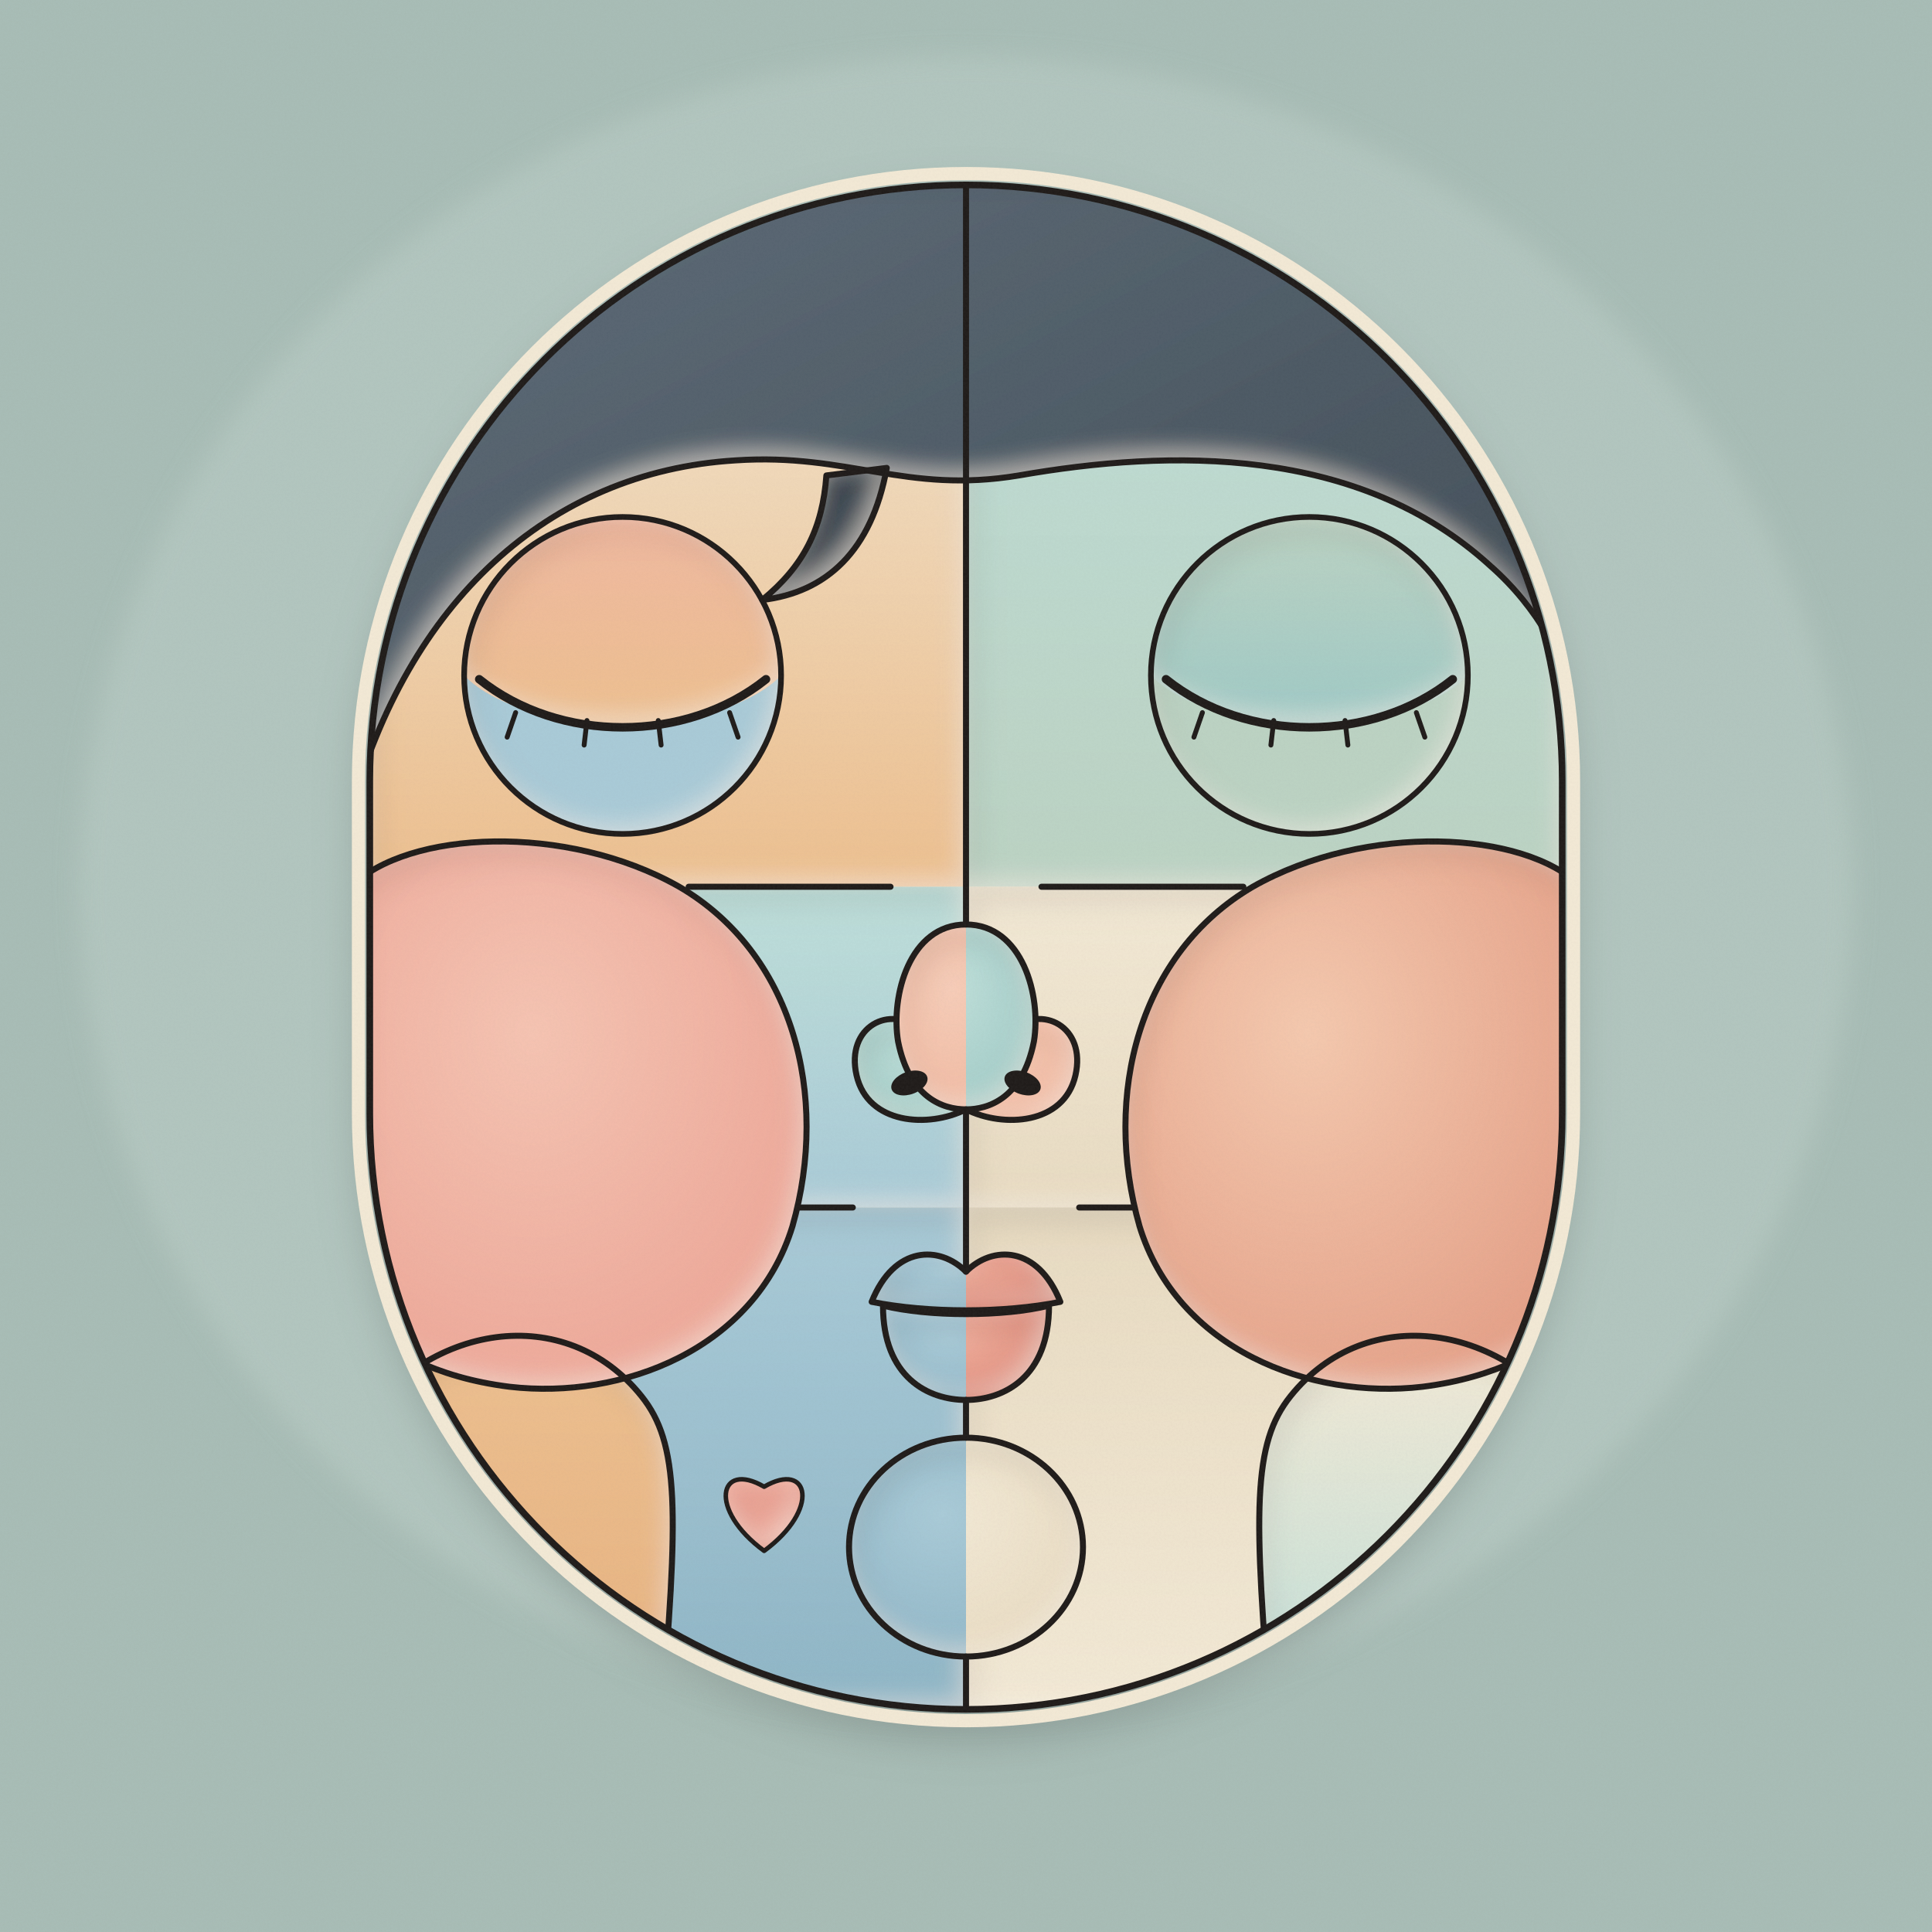
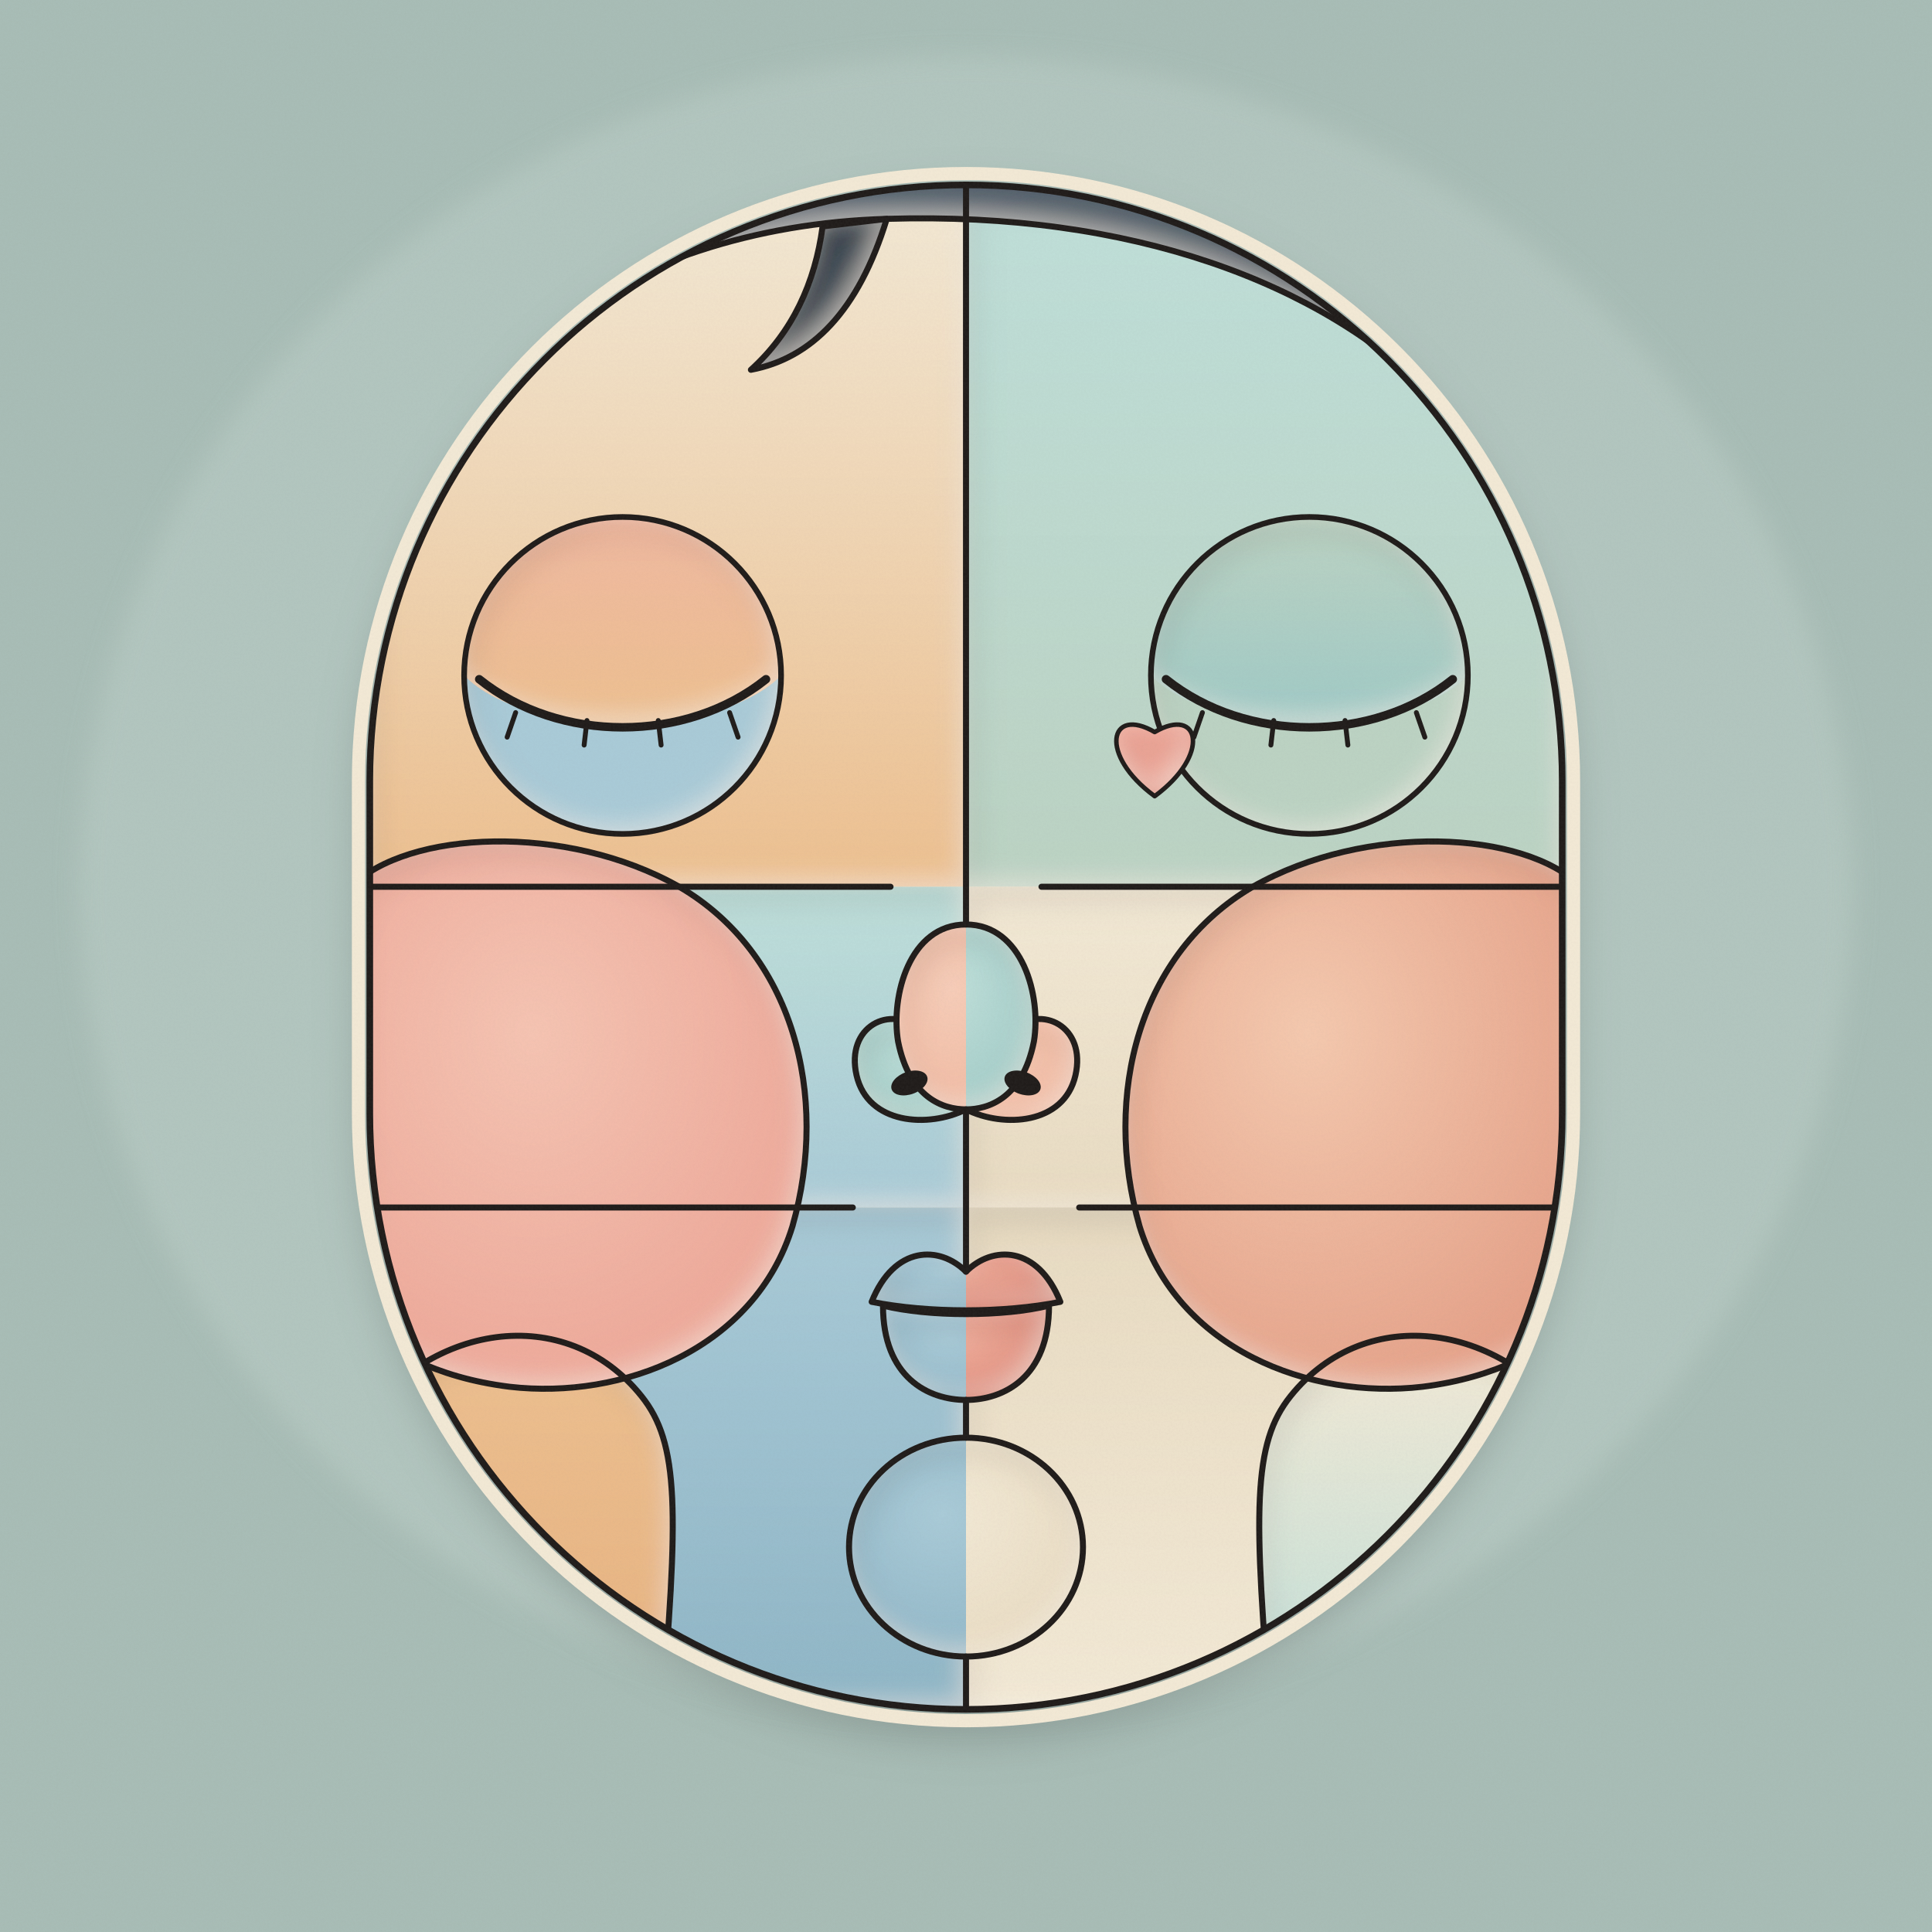
<svg xmlns="http://www.w3.org/2000/svg" width="1024" height="1024" viewBox="0 0 1024 1024">
  <defs>
    <filter id="inner" x="-10%" y="-10%" width="120%" height="120%">
      <feFlood flood-color="#3a2a20" flood-opacity="0.22" />
      <feComposite in2="SourceAlpha" operator="out" />
      <feGaussianBlur stdDeviation="9" />
      <feOffset dx="3" dy="7" result="sh" />
      <feComposite in="sh" in2="SourceAlpha" operator="in" result="ish" />
      <feFlood flood-color="#fffaf0" flood-opacity="0.45" />
      <feComposite in2="SourceAlpha" operator="out" />
      <feGaussianBlur stdDeviation="6" />
      <feOffset dx="-3" dy="-4" result="hl" />
      <feComposite in="hl" in2="SourceAlpha" operator="in" result="ihl" />
      <feMerge>
        <feMergeNode in="SourceGraphic" />
        <feMergeNode in="ish" />
        <feMergeNode in="ihl" />
      </feMerge>
    </filter>
    <filter id="drop" x="-10%" y="-10%" width="120%" height="120%">
      <feGaussianBlur in="SourceAlpha" stdDeviation="14" />
      <feOffset dy="10" />
      <feComponentTransfer>
        <feFuncA type="linear" slope="0.25" />
      </feComponentTransfer>
      <feMerge>
        <feMergeNode />
        <feMergeNode in="SourceGraphic" />
      </feMerge>
    </filter>
    <filter id="grain" x="0" y="0" width="100%" height="100%">
      <feTurbulence type="fractalNoise" baseFrequency="0.85" numOctaves="2" seed="21" />
      <feColorMatrix type="matrix" values="0 0 0 0 0.3  0 0 0 0 0.3  0 0 0 0 0.3  0 0 0 0.07 0" />
    </filter>
    <filter id="blur6">
      <feGaussianBlur stdDeviation="6" />
    </filter>
    <linearGradient id="gForeL" x1="0" y1="0" x2="0" y2="1">
      <stop offset="0" stop-color="#f4ead6" />
      <stop offset="1" stop-color="#eec08f" />
    </linearGradient>
    <linearGradient id="gForeR" x1="0" y1="0" x2="0" y2="1">
      <stop offset="0" stop-color="#bfe0da" />
      <stop offset="1" stop-color="#bcd3c3" />
    </linearGradient>
    <linearGradient id="gHair" x1="0" y1="0" x2="1" y2="1">
      <stop offset="0" stop-color="#5d6c78" />
      <stop offset="1" stop-color="#3e4953" />
    </linearGradient>
    <linearGradient id="gLidL" x1="0" y1="0" x2="0" y2="1">
      <stop offset="0" stop-color="#f2b9a0" />
      <stop offset="1" stop-color="#eec08f" />
    </linearGradient>
    <linearGradient id="gLidR" x1="0" y1="0" x2="0" y2="1">
      <stop offset="0" stop-color="#bcd3c3" />
      <stop offset="1" stop-color="#9fcac6" />
    </linearGradient>
    <radialGradient id="gCheekL" cx="0.4" cy="0.35" r="0.75">
      <stop offset="0" stop-color="#f7c4b2" />
      <stop offset="1" stop-color="#eea596" />
    </radialGradient>
    <radialGradient id="gCheekR" cx="0.4" cy="0.35" r="0.75">
      <stop offset="0" stop-color="#f6c9ae" />
      <stop offset="1" stop-color="#e59f86" />
    </radialGradient>
    <linearGradient id="gMidL" x1="0" y1="0" x2="0" y2="1">
      <stop offset="0" stop-color="#bfe0da" />
      <stop offset="1" stop-color="#a9cbd8" />
    </linearGradient>
    <linearGradient id="gMidR" x1="0" y1="0" x2="0" y2="1">
      <stop offset="0" stop-color="#f4ead6" />
      <stop offset="1" stop-color="#e9dcc2" />
    </linearGradient>
    <linearGradient id="gLowL" x1="0" y1="0" x2="0" y2="1">
      <stop offset="0" stop-color="#eec08f" />
      <stop offset="1" stop-color="#e8b27f" />
    </linearGradient>
    <linearGradient id="gLowR" x1="0" y1="0" x2="0" y2="1">
      <stop offset="0" stop-color="#f4ead6" />
      <stop offset="1" stop-color="#bfe0da" />
    </linearGradient>
    <linearGradient id="gJawL" x1="0" y1="0" x2="0" y2="1">
      <stop offset="0" stop-color="#a9cbd8" />
      <stop offset="1" stop-color="#8fb6c7" />
    </linearGradient>
    <linearGradient id="gJawR" x1="0" y1="0" x2="0" y2="1">
      <stop offset="0" stop-color="#e9dcc2" />
      <stop offset="1" stop-color="#f4ead6" />
    </linearGradient>
    <radialGradient id="gNoseL" cx="0.4" cy="0.35" r="0.75">
      <stop offset="0" stop-color="#bfe0da" />
      <stop offset="1" stop-color="#9fcac6" />
    </radialGradient>
    <radialGradient id="gNoseR" cx="0.4" cy="0.35" r="0.75">
      <stop offset="0" stop-color="#f8cdb8" />
      <stop offset="1" stop-color="#f2b9a0" />
    </radialGradient>
    <radialGradient id="gLipL" cx="0.4" cy="0.35" r="0.75">
      <stop offset="0" stop-color="#a9cbd8" />
      <stop offset="1" stop-color="#8fb6c7" />
    </radialGradient>
    <radialGradient id="gLipR" cx="0.4" cy="0.35" r="0.75">
      <stop offset="0" stop-color="#f3b09d" />
      <stop offset="1" stop-color="#dc8676" />
    </radialGradient>
    <radialGradient id="gChinL" cx="0.4" cy="0.35" r="0.75">
      <stop offset="0" stop-color="#a9cbd8" />
      <stop offset="1" stop-color="#8fb6c7" />
    </radialGradient>
    <radialGradient id="gChinR" cx="0.4" cy="0.35" r="0.75">
      <stop offset="0" stop-color="#f4ead6" />
      <stop offset="1" stop-color="#e9dcc2" />
    </radialGradient>
    <clipPath id="face">
      <rect x="196" y="98" width="632" height="808" rx="316" ry="316" />
    </clipPath>
    <clipPath id="left">
      <rect x="196" y="98" width="316" height="808" />
    </clipPath>
    <clipPath id="right">
      <rect x="512" y="98" width="316" height="808" />
    </clipPath>
  </defs>
  <rect width="1024" height="1024" fill="#a8bdb6" />
  <ellipse cx="512" cy="470" rx="470" ry="440" fill="#b9ccc5" opacity="0.6" filter="url(#blur6)" />
  <rect x="196" y="98" width="632" height="808" rx="316" ry="316" fill="#f4ead6" filter="url(#drop)" />
  <path d="M196,98 H512 V470 H196 Z" fill="url(#gForeL)" filter="url(#inner)" clip-path="url(#face)" />
  <path d="M512,98 H828 V470 H512 Z" fill="url(#gForeR)" filter="url(#inner)" clip-path="url(#face)" />
-   <path d="M186,430 C216,320 290,250 390,244 C450,240 480,262 540,252 C620,238 720,236 790,300 C815,322 830,350 838,380     L838,88 L186,88 Z" fill="url(#gHair)" filter="url(#inner)" clip-path="url(#face)" />
-   <path d="M470,248 C462,292 438,314 404,318 C426,300 436,280 438,252 Z" fill="#3e4953" filter="url(#inner)" clip-path="url(#face)" />
+   <path d="M186,330 C216,200 330,120 470,116 C600,112 700,150 760,210 C790,240 812,275 838,300     L838,88 L186,88 Z" fill="url(#gHair)" filter="url(#inner)" clip-path="url(#face)" />
+   <path d="M470,116 C455,165 430,190 398,196 C420,176 432,150 436,120 Z" fill="#3e4953" filter="url(#inner)" clip-path="url(#face)" />
  <path d="M196,470 H512 V640 H196 Z" fill="url(#gMidL)" filter="url(#inner)" clip-path="url(#face)" />
  <path d="M512,470 H828 V640 H512 Z" fill="url(#gMidR)" filter="url(#inner)" clip-path="url(#face)" />
  <path d="M186,470 C216,440 300,436 360,470 C420,505 440,580 420,650 C400,715 330,742 270,735 C230,730 206,715 186,700 Z" fill="url(#gCheekL)" filter="url(#inner)" clip-path="url(#face)" />
  <path d="M838,470 C808,440 724,436 664,470 C604,505 584,580 604,650 C624,715 694,742 754,735 C794,730 818,715 838,700 Z" fill="url(#gCheekR)" filter="url(#inner)" clip-path="url(#face)" />
  <path d="M246,358 A84,84 0 1 1 414,358 A84,84 0 1 1 246,358 Z" fill="#a9cbd8" filter="url(#inner)" clip-path="url(#face)" />
  <path d="M246,358 A84,84 0 0 1 414,358 C380.4,392 279.6,392 246,358 Z" fill="url(#gLidL)" filter="url(#inner)" clip-path="url(#face)" />
  <path d="M246,358 A84,84 0 1 1 414,358 A84,84 0 1 1 246,358 Z" fill="none" stroke="#1e1a18" stroke-width="3" stroke-linecap="round" stroke-linejoin="round" clip-path="url(#face)" />
  <path d="M254,360 C296.4,394 363.6,394 406,360" fill="none" stroke="#1e1a18" stroke-width="4.5" stroke-linecap="round" stroke-linejoin="round" clip-path="url(#face)" />
  <path d="M273.3,377.7 L268.8,390.7" fill="none" stroke="#1e1a18" stroke-width="2.6" stroke-linecap="round" stroke-linejoin="round" clip-path="url(#face)" />
  <path d="M311.1,381.9 L309.6,394.9" fill="none" stroke="#1e1a18" stroke-width="2.6" stroke-linecap="round" stroke-linejoin="round" clip-path="url(#face)" />
  <path d="M348.9,381.9 L350.4,394.9" fill="none" stroke="#1e1a18" stroke-width="2.6" stroke-linecap="round" stroke-linejoin="round" clip-path="url(#face)" />
  <path d="M386.7,377.7 L391.2,390.7" fill="none" stroke="#1e1a18" stroke-width="2.6" stroke-linecap="round" stroke-linejoin="round" clip-path="url(#face)" />
  <path d="M610,358 A84,84 0 1 1 778,358 A84,84 0 1 1 610,358 Z" fill="#bcd3c3" filter="url(#inner)" clip-path="url(#face)" />
  <path d="M610,358 A84,84 0 0 1 778,358 C744.4,392 643.6,392 610,358 Z" fill="url(#gLidR)" filter="url(#inner)" clip-path="url(#face)" />
  <path d="M610,358 A84,84 0 1 1 778,358 A84,84 0 1 1 610,358 Z" fill="none" stroke="#1e1a18" stroke-width="3" stroke-linecap="round" stroke-linejoin="round" clip-path="url(#face)" />
  <path d="M618,360 C660.4,394 727.6,394 770,360" fill="none" stroke="#1e1a18" stroke-width="4.5" stroke-linecap="round" stroke-linejoin="round" clip-path="url(#face)" />
  <path d="M637.3,377.7 L632.8,390.7" fill="none" stroke="#1e1a18" stroke-width="2.6" stroke-linecap="round" stroke-linejoin="round" clip-path="url(#face)" />
  <path d="M675.1,381.9 L673.6,394.9" fill="none" stroke="#1e1a18" stroke-width="2.6" stroke-linecap="round" stroke-linejoin="round" clip-path="url(#face)" />
  <path d="M712.9,381.9 L714.4,394.9" fill="none" stroke="#1e1a18" stroke-width="2.6" stroke-linecap="round" stroke-linejoin="round" clip-path="url(#face)" />
  <path d="M750.7,377.7 L755.2,390.7" fill="none" stroke="#1e1a18" stroke-width="2.6" stroke-linecap="round" stroke-linejoin="round" clip-path="url(#face)" />
  <path d="M196,640 H512 V906 H196 Z" fill="url(#gJawL)" filter="url(#inner)" clip-path="url(#face)" />
  <path d="M512,640 H828 V906 H512 Z" fill="url(#gJawR)" filter="url(#inner)" clip-path="url(#face)" />
  <path d="M186,760 C226,700 300,690 340,740 C360,765 360,800 350,916 L186,916 Z" fill="url(#gLowL)" filter="url(#inner)" clip-path="url(#face)" />
  <path d="M838,760 C798,700 724,690 684,740 C664,765 664,800 674,916 L838,916 Z" fill="url(#gLowR)" filter="url(#inner)" clip-path="url(#face)" />
  <path d="M186,470 C216,440 300,436 360,470 C420,505 440,580 420,650 C400,715 330,742 270,735 C230,730 206,715 186,700 Z" fill="url(#gCheekL)" filter="url(#inner)" clip-path="url(#face)" />
  <path d="M838,470 C808,440 724,436 664,470 C604,505 584,580 604,650 C624,715 694,742 754,735 C794,730 818,715 838,700 Z" fill="url(#gCheekR)" filter="url(#inner)" clip-path="url(#face)" />
  <path d="M454,570 C448,544 472,532 488,546 L536,546 C552,532 576,544 570,570 C564,596 532,598 512,588 C492,598 460,596 454,570 Z" fill="url(#gNoseL)" filter="url(#inner)" clip-path="url(#left)" />
  <path d="M454,570 C448,544 472,532 488,546 L536,546 C552,532 576,544 570,570 C564,596 532,598 512,588 C492,598 460,596 454,570 Z" fill="url(#gNoseR)" filter="url(#inner)" clip-path="url(#right)" />
  <path d="M454,570 C448,544 472,532 488,546 L536,546 C552,532 576,544 570,570 C564,596 532,598 512,588 C492,598 460,596 454,570 Z" fill="none" stroke="#1e1a18" stroke-width="3.2" stroke-linecap="round" stroke-linejoin="round" clip-path="url(#face)" />
  <path d="M512,490 C542,490 552,528 548,552 C542,582 524,588 512,588 C500,588 482,582 476,552 C472,528 482,490 512,490 Z" fill="url(#gNoseR)" filter="url(#inner)" clip-path="url(#left)" />
  <path d="M512,490 C542,490 552,528 548,552 C542,582 524,588 512,588 C500,588 482,582 476,552 C472,528 482,490 512,490 Z" fill="url(#gNoseL)" filter="url(#inner)" clip-path="url(#right)" />
  <path d="M512,490 C542,490 552,528 548,552 C542,582 524,588 512,588 C500,588 482,582 476,552 C472,528 482,490 512,490 Z" fill="none" stroke="#1e1a18" stroke-width="3.2" stroke-linecap="round" stroke-linejoin="round" clip-path="url(#face)" />
  <ellipse cx="482" cy="574" rx="10" ry="6" fill="#1e1a18" transform="rotate(-20 482 574)" />
  <ellipse cx="542" cy="574" rx="10" ry="6" fill="#1e1a18" transform="rotate(20 542 574)" />
  <path d="M462,690 C474,660 498,660 512,674 C526,660 550,660 562,690 C532,696 492,696 462,690 Z" fill="url(#gLipL)" filter="url(#inner)" clip-path="url(#left)" />
  <path d="M462,690 C474,660 498,660 512,674 C526,660 550,660 562,690 C532,696 492,696 462,690 Z" fill="url(#gLipR)" filter="url(#inner)" clip-path="url(#right)" />
  <path d="M468,692 C492,698 532,698 556,692 C556,730 532,742 512,742 C492,742 468,730 468,692 Z" fill="url(#gLipL)" filter="url(#inner)" clip-path="url(#left)" />
  <path d="M468,692 C492,698 532,698 556,692 C556,730 532,742 512,742 C492,742 468,730 468,692 Z" fill="url(#gLipR)" filter="url(#inner)" clip-path="url(#right)" />
  <path d="M462,690 C474,660 498,660 512,674 C526,660 550,660 562,690 C532,696 492,696 462,690 Z" fill="none" stroke="#1e1a18" stroke-width="3.2" stroke-linecap="round" stroke-linejoin="round" clip-path="url(#face)" />
  <path d="M468,692 C492,698 532,698 556,692 C556,730 532,742 512,742 C492,742 468,730 468,692 Z" fill="none" stroke="#1e1a18" stroke-width="3.2" stroke-linecap="round" stroke-linejoin="round" clip-path="url(#face)" />
  <path d="M450,820 A62,58 0 1 1 574,820 A62,58 0 1 1 450,820 Z" fill="url(#gChinL)" filter="url(#inner)" clip-path="url(#left)" />
  <path d="M450,820 A62,58 0 1 1 574,820 A62,58 0 1 1 450,820 Z" fill="url(#gChinR)" filter="url(#inner)" clip-path="url(#right)" />
  <path d="M450,820 A62,58 0 1 1 574,820 A62,58 0 1 1 450,820 Z" fill="none" stroke="#1e1a18" stroke-width="3.2" stroke-linecap="round" stroke-linejoin="round" clip-path="url(#face)" />
  <path d="M512,98 V490" fill="none" stroke="#1e1a18" stroke-width="3.2" stroke-linecap="round" stroke-linejoin="round" clip-path="url(#face)" />
  <path d="M512,588 V674" fill="none" stroke="#1e1a18" stroke-width="3.2" stroke-linecap="round" stroke-linejoin="round" clip-path="url(#face)" />
  <path d="M512,742 V762" fill="none" stroke="#1e1a18" stroke-width="3.2" stroke-linecap="round" stroke-linejoin="round" clip-path="url(#face)" />
  <path d="M512,878 V906" fill="none" stroke="#1e1a18" stroke-width="3.2" stroke-linecap="round" stroke-linejoin="round" clip-path="url(#face)" />
-   <path d="M365,470 H472" fill="none" stroke="#1e1a18" stroke-width="3.2" stroke-linecap="round" stroke-linejoin="round" clip-path="url(#face)" />
-   <path d="M552,470 H659" fill="none" stroke="#1e1a18" stroke-width="3.2" stroke-linecap="round" stroke-linejoin="round" clip-path="url(#face)" />
-   <path d="M423,640 H452" fill="none" stroke="#1e1a18" stroke-width="3.2" stroke-linecap="round" stroke-linejoin="round" clip-path="url(#face)" />
-   <path d="M572,640 H601" fill="none" stroke="#1e1a18" stroke-width="3.2" stroke-linecap="round" stroke-linejoin="round" clip-path="url(#face)" />
-   <path d="M186,430 C216,320 290,250 390,244 C450,240 480,262 540,252 C620,238 720,236 790,300 C815,322 830,350 838,380     " fill="none" stroke="#1e1a18" stroke-width="3.2" stroke-linecap="round" stroke-linejoin="round" clip-path="url(#face)" />
-   <path d="M470,248 C462,292 438,314 404,318 C426,300 436,280 438,252 Z" fill="none" stroke="#1e1a18" stroke-width="3.2" stroke-linecap="round" stroke-linejoin="round" clip-path="url(#face)" />
+   <path d="M196,470 H472" fill="none" stroke="#1e1a18" stroke-width="3.2" stroke-linecap="round" stroke-linejoin="round" clip-path="url(#face)" />
+   <path d="M552,470 H828" fill="none" stroke="#1e1a18" stroke-width="3.2" stroke-linecap="round" stroke-linejoin="round" clip-path="url(#face)" />
+   <path d="M196,640 H452" fill="none" stroke="#1e1a18" stroke-width="3.2" stroke-linecap="round" stroke-linejoin="round" clip-path="url(#face)" />
+   <path d="M572,640 H828" fill="none" stroke="#1e1a18" stroke-width="3.2" stroke-linecap="round" stroke-linejoin="round" clip-path="url(#face)" />
+   <path d="M186,330 C216,200 330,120 470,116 C600,112 700,150 760,210 C790,240 812,275 838,300     " fill="none" stroke="#1e1a18" stroke-width="3.2" stroke-linecap="round" stroke-linejoin="round" clip-path="url(#face)" />
+   <path d="M470,116 C455,165 430,190 398,196 C420,176 432,150 436,120 Z" fill="none" stroke="#1e1a18" stroke-width="3.2" stroke-linecap="round" stroke-linejoin="round" clip-path="url(#face)" />
  <path d="M186,470 C216,440 300,436 360,470 C420,505 440,580 420,650 C400,715 330,742 270,735 C230,730 206,715 186,700 Z" fill="none" stroke="#1e1a18" stroke-width="3.2" stroke-linecap="round" stroke-linejoin="round" clip-path="url(#face)" />
  <path d="M838,470 C808,440 724,436 664,470 C604,505 584,580 604,650 C624,715 694,742 754,735 C794,730 818,715 838,700 Z" fill="none" stroke="#1e1a18" stroke-width="3.2" stroke-linecap="round" stroke-linejoin="round" clip-path="url(#face)" />
  <path d="M186,760 C226,700 300,690 340,740 C360,765 360,800 350,916" fill="none" stroke="#1e1a18" stroke-width="3.2" stroke-linecap="round" stroke-linejoin="round" clip-path="url(#face)" />
  <path d="M838,760 C798,700 724,690 684,740 C664,765 664,800 674,916" fill="none" stroke="#1e1a18" stroke-width="3.2" stroke-linecap="round" stroke-linejoin="round" clip-path="url(#face)" />
-   <path d="M405,822 C375,800 381,774 405,788 C429,774 435,800 405,822 Z" fill="#eea596" filter="url(#inner)" clip-path="url(#face)" />
-   <path d="M405,822 C375,800 381,774 405,788 C429,774 435,800 405,822 Z" fill="none" stroke="#1e1a18" stroke-width="2.4" stroke-linecap="round" stroke-linejoin="round" clip-path="url(#face)" />
+   <path d="M612,422 C582,400 588,374 612,388 C636,374 642,400 612,422 Z" fill="#eea596" filter="url(#inner)" clip-path="url(#face)" />
+   <path d="M612,422 C582,400 588,374 612,388 C636,374 642,400 612,422 Z" fill="none" stroke="#1e1a18" stroke-width="2.4" stroke-linecap="round" stroke-linejoin="round" clip-path="url(#face)" />
  <rect x="196" y="98" width="632" height="808" rx="316" ry="316" fill="none" stroke="#1e1a18" stroke-width="3.5" />
  <rect x="190" y="92" width="644" height="820" rx="322" ry="322" fill="none" stroke="#f4ead6" stroke-width="7" />
  <rect width="1024" height="1024" filter="url(#grain)" />
</svg>
